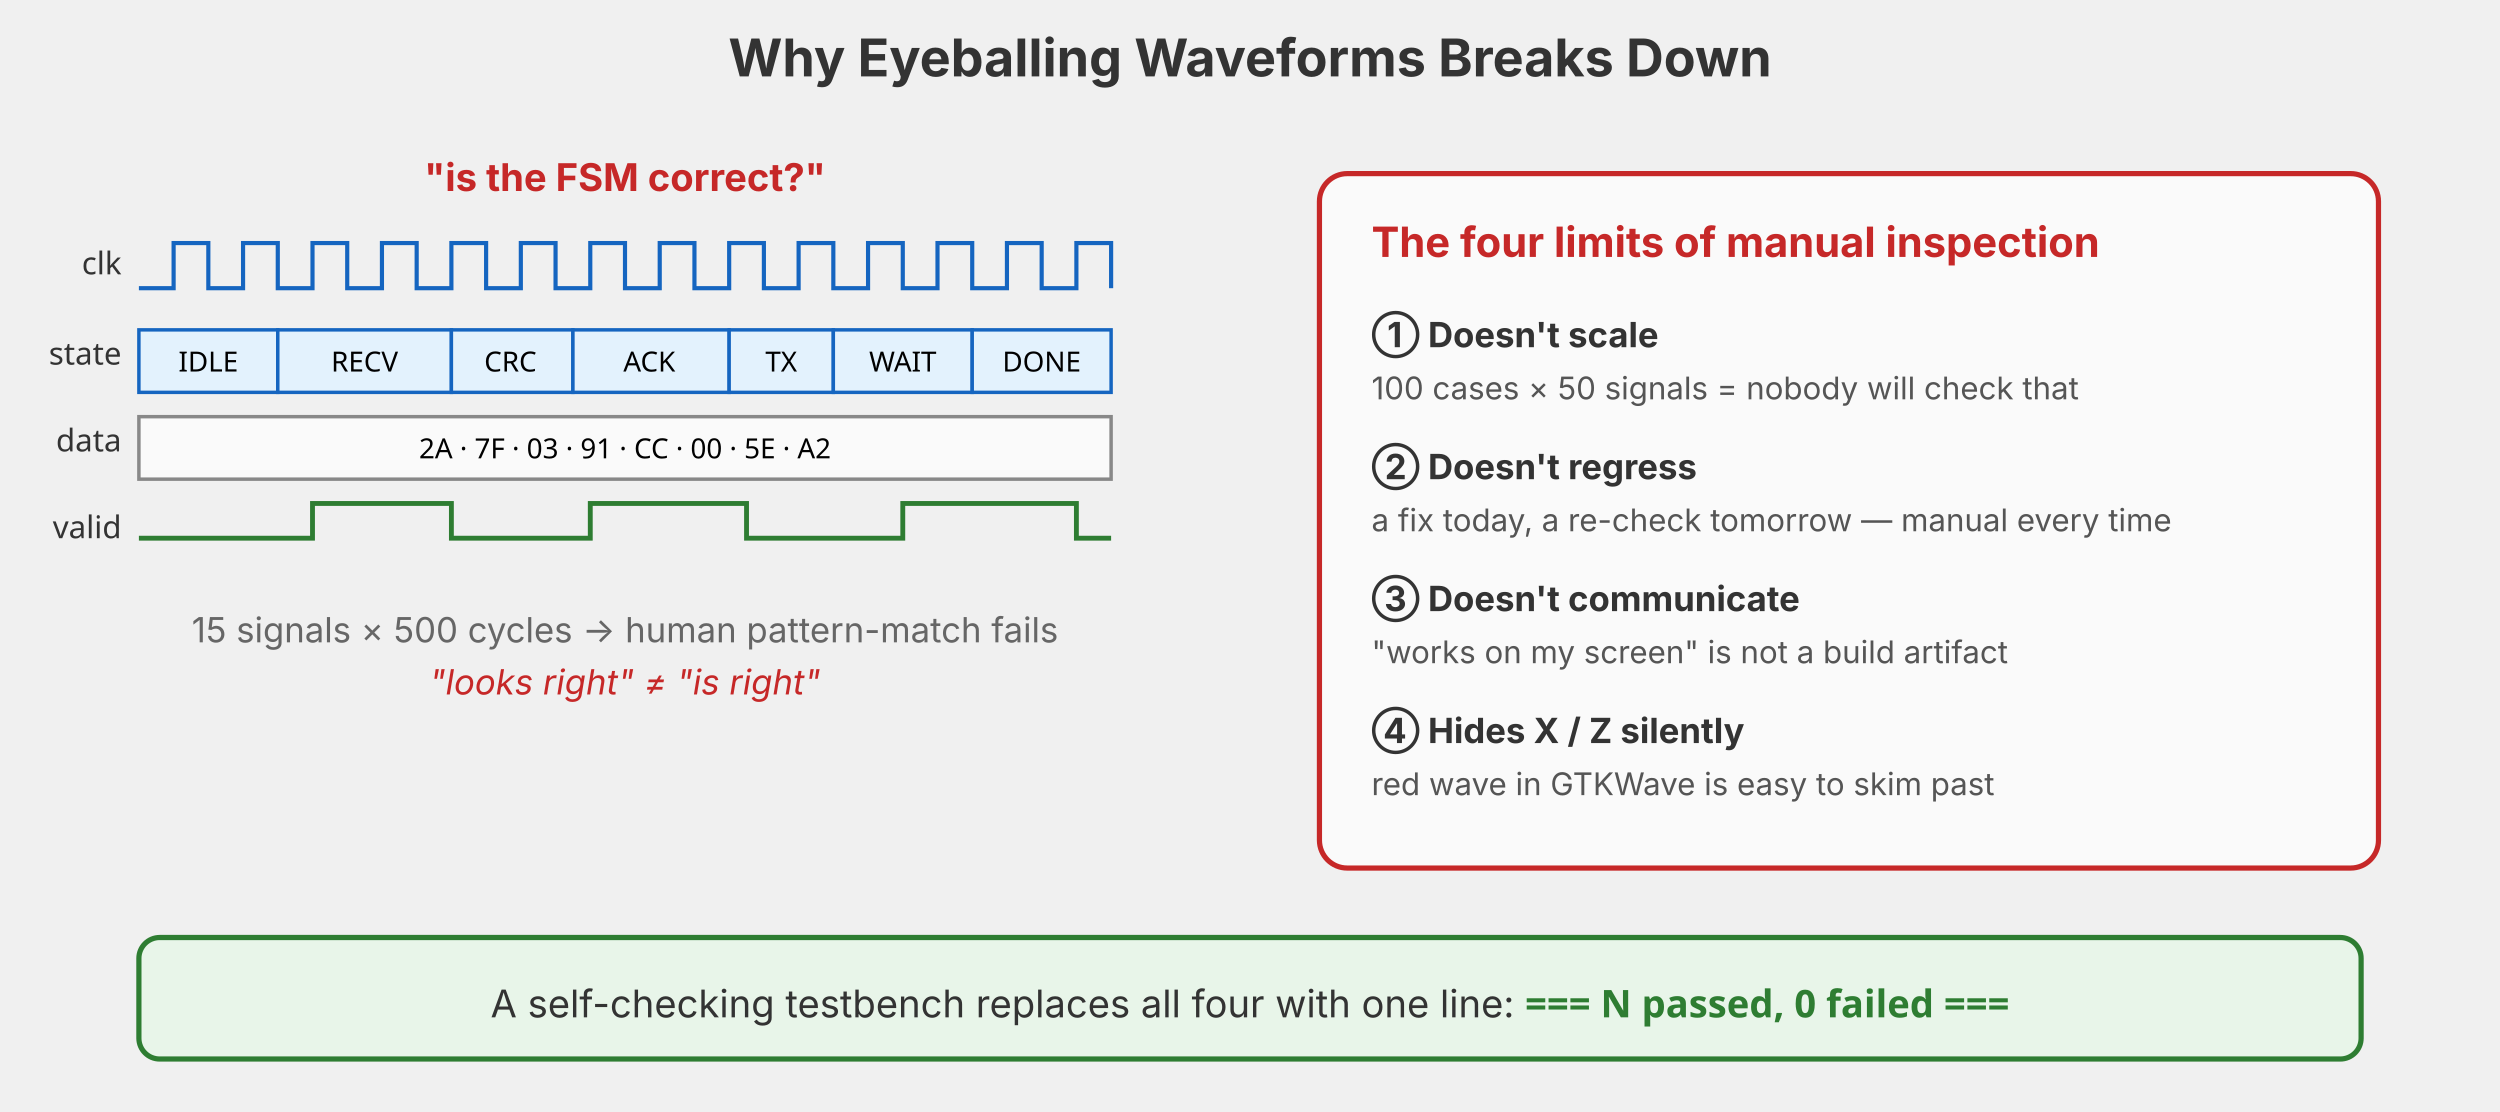
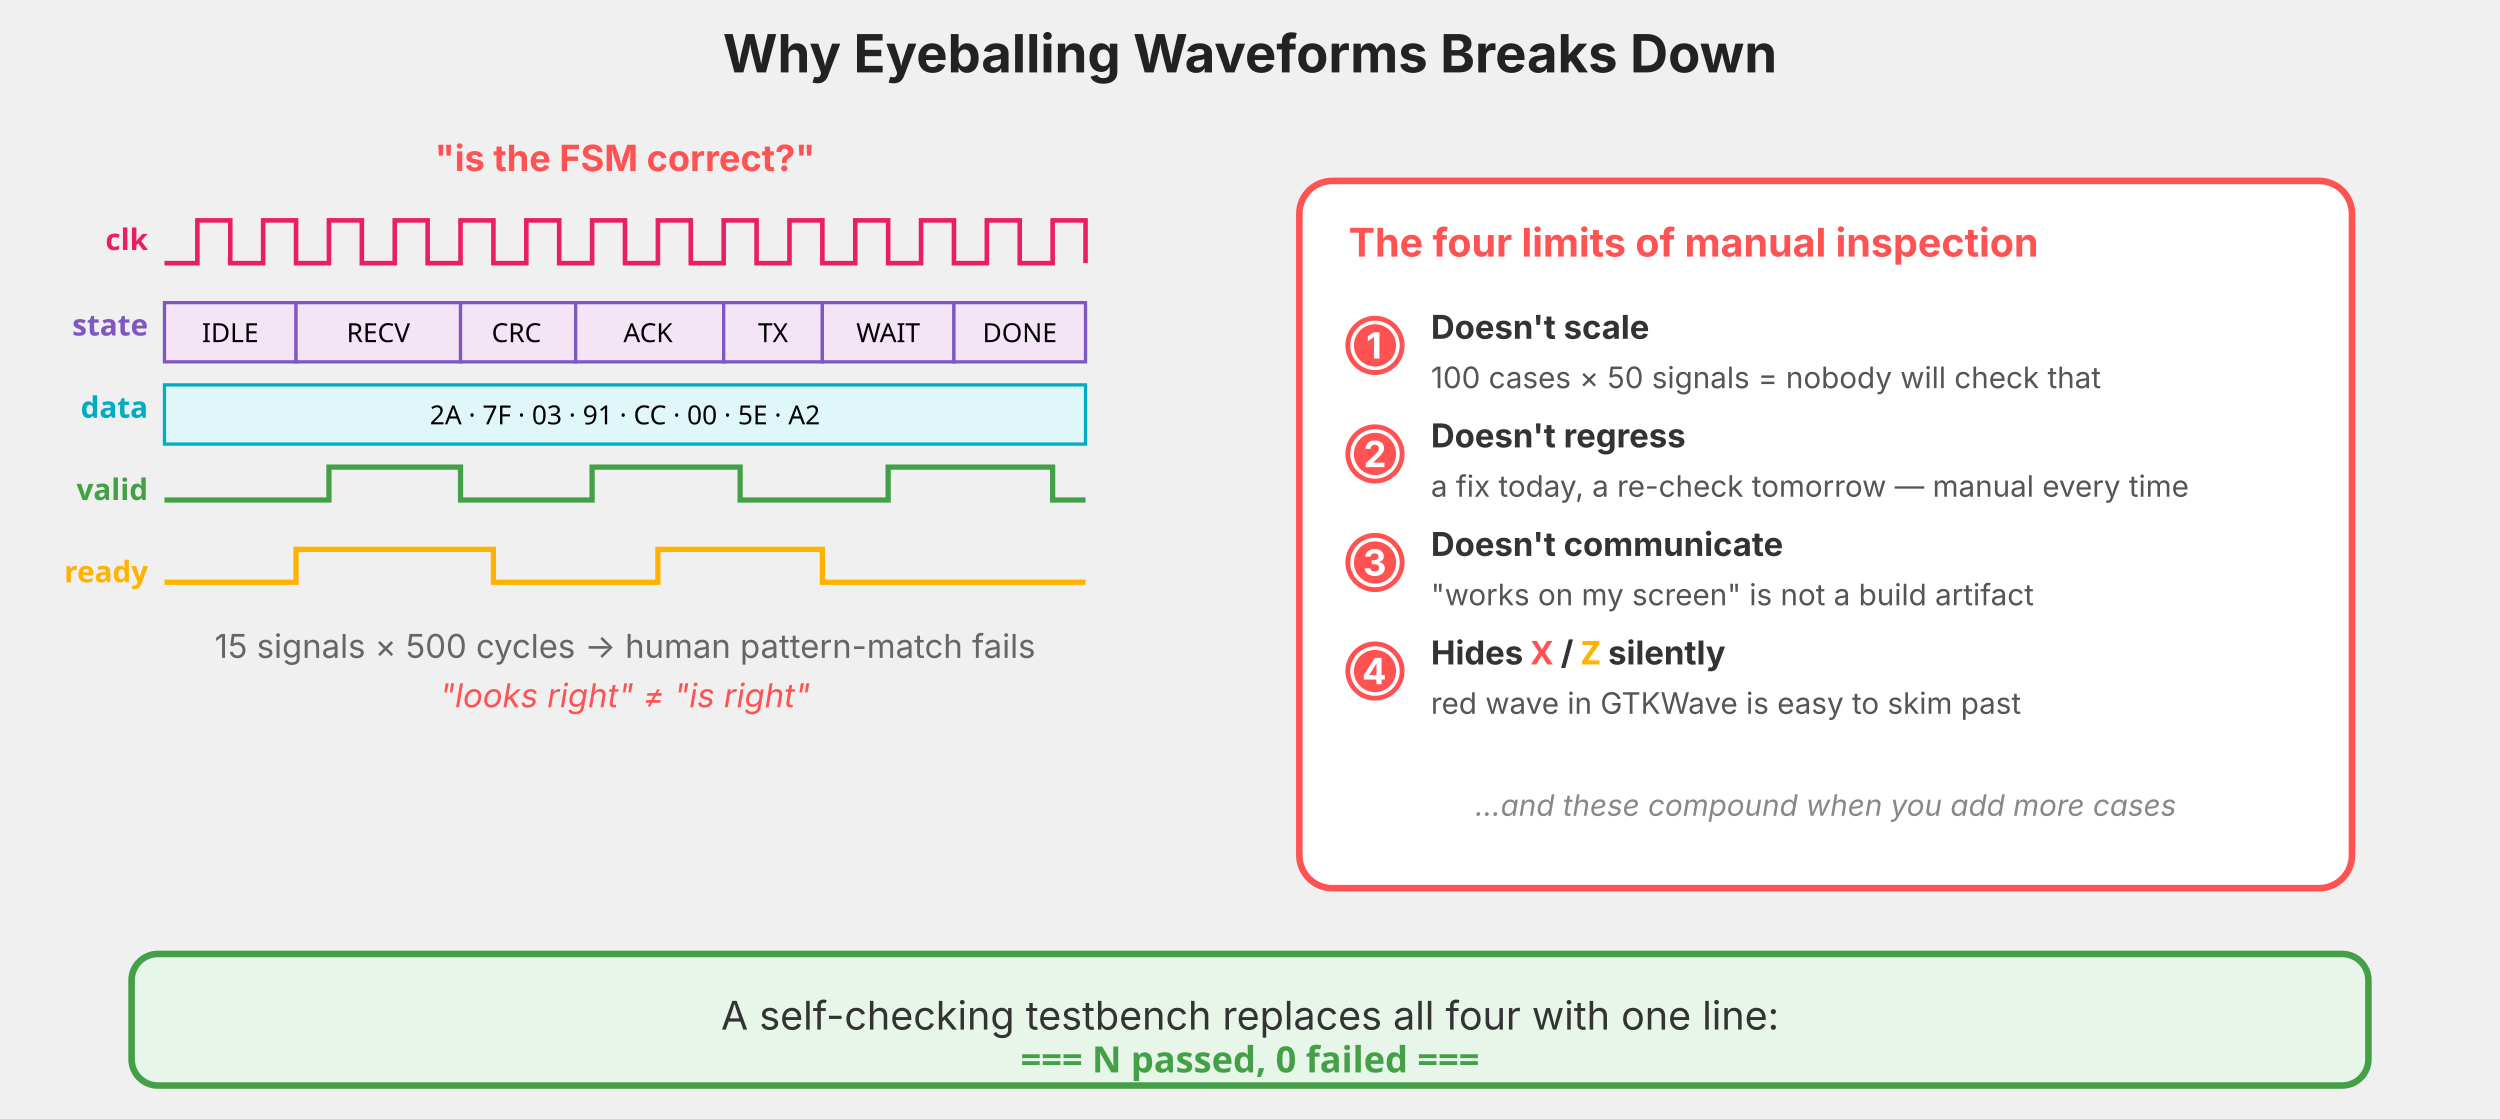
- <svg xmlns="http://www.w3.org/2000/svg" viewBox="0 0 720 320" font-family="Inter, sans-serif">
-   <text x="360" y="22" text-anchor="middle" font-size="15" font-weight="700" fill="#333">Why Eyeballing Waveforms Breaks Down</text>
-   <text x="180" y="55" text-anchor="middle" font-size="11" font-weight="700" fill="#C62828">"is the FSM correct?"</text>
-   <g transform="translate(40,65)">
-     <text x="-5" y="14" text-anchor="end" font-size="9" font-family="JetBrains Mono" fill="#333">clk</text>
-     <polyline points="0,18 10,18 10,5 20,5 20,18 30,18 30,5 40,5 40,18 50,18 50,5 60,5 60,18 70,18 70,5 80,5 80,18 90,18 90,5 100,5 100,18 110,18 110,5 120,5 120,18 130,18 130,5 140,5 140,18 150,18 150,5 160,5 160,18 170,18 170,5 180,5 180,18 190,18 190,5 200,5 200,18 210,18 210,5 220,5 220,18 230,18 230,5 240,5 240,18 250,18 250,5 260,5 260,18 270,18 270,5 280,5 280,18" fill="none" stroke="#1565C0" stroke-width="1.2" />
-     <text x="-5" y="40" text-anchor="end" font-size="9" font-family="JetBrains Mono" fill="#333">state</text>
-     <rect x="0" y="30" width="40" height="18" fill="#E3F2FD" stroke="#1565C0" />
+ <svg xmlns="http://www.w3.org/2000/svg" viewBox="0 0 760 340" font-family="Inter, sans-serif">
+   <text x="380" y="22" text-anchor="middle" font-size="16" font-weight="700" fill="#222">Why Eyeballing Waveforms Breaks Down</text>
+   <text x="190" y="52" text-anchor="middle" font-size="11" font-weight="700" fill="#FF5252">"is the FSM correct?"</text>
+   <g transform="translate(50,62)">
+     <text x="-5" y="14" text-anchor="end" font-size="9" font-weight="700" font-family="JetBrains Mono" fill="#E91E63">clk</text>
+     <polyline points="0,18 10,18 10,5 20,5 20,18 30,18 30,5 40,5 40,18 50,18 50,5 60,5 60,18 70,18 70,5 80,5 80,18 90,18 90,5 100,5 100,18 110,18 110,5 120,5 120,18 130,18 130,5 140,5 140,18 150,18 150,5 160,5 160,18 170,18 170,5 180,5 180,18 190,18 190,5 200,5 200,18 210,18 210,5 220,5 220,18 230,18 230,5 240,5 240,18 250,18 250,5 260,5 260,18 270,18 270,5 280,5 280,18" fill="none" stroke="#E91E63" stroke-width="1.4" />
+     <text x="-5" y="40" text-anchor="end" font-size="9" font-weight="700" font-family="JetBrains Mono" fill="#7E57C2">state</text>
+     <rect x="0" y="30" width="40" height="18" fill="#F3E5F5" stroke="#7E57C2" />
    <text x="20" y="42" text-anchor="middle" font-size="8" font-family="JetBrains Mono">IDLE</text>
-     <rect x="40" y="30" width="50" height="18" fill="#E3F2FD" stroke="#1565C0" />
+     <rect x="40" y="30" width="50" height="18" fill="#F3E5F5" stroke="#7E57C2" />
    <text x="65" y="42" text-anchor="middle" font-size="8" font-family="JetBrains Mono">RECV</text>
-     <rect x="90" y="30" width="35" height="18" fill="#E3F2FD" stroke="#1565C0" />
+     <rect x="90" y="30" width="35" height="18" fill="#F3E5F5" stroke="#7E57C2" />
    <text x="107" y="42" text-anchor="middle" font-size="8" font-family="JetBrains Mono">CRC</text>
-     <rect x="125" y="30" width="45" height="18" fill="#E3F2FD" stroke="#1565C0" />
+     <rect x="125" y="30" width="45" height="18" fill="#F3E5F5" stroke="#7E57C2" />
    <text x="147" y="42" text-anchor="middle" font-size="8" font-family="JetBrains Mono">ACK</text>
-     <rect x="170" y="30" width="30" height="18" fill="#E3F2FD" stroke="#1565C0" />
+     <rect x="170" y="30" width="30" height="18" fill="#F3E5F5" stroke="#7E57C2" />
    <text x="185" y="42" text-anchor="middle" font-size="8" font-family="JetBrains Mono">TX</text>
-     <rect x="200" y="30" width="40" height="18" fill="#E3F2FD" stroke="#1565C0" />
+     <rect x="200" y="30" width="40" height="18" fill="#F3E5F5" stroke="#7E57C2" />
    <text x="220" y="42" text-anchor="middle" font-size="8" font-family="JetBrains Mono">WAIT</text>
-     <rect x="240" y="30" width="40" height="18" fill="#E3F2FD" stroke="#1565C0" />
+     <rect x="240" y="30" width="40" height="18" fill="#F3E5F5" stroke="#7E57C2" />
    <text x="260" y="42" text-anchor="middle" font-size="8" font-family="JetBrains Mono">DONE</text>
-     <text x="-5" y="65" text-anchor="end" font-size="9" font-family="JetBrains Mono" fill="#333">data</text>
-     <rect x="0" y="55" width="280" height="18" fill="#FAFAFA" stroke="#888" />
+     <text x="-5" y="65" text-anchor="end" font-size="9" font-weight="700" font-family="JetBrains Mono" fill="#00ACC1">data</text>
+     <rect x="0" y="55" width="280" height="18" fill="#E0F7FA" stroke="#00ACC1" />
    <text x="140" y="67" text-anchor="middle" font-size="8" font-family="JetBrains Mono">2A · 7F · 03 · 91 · CC · 00 · 5E · A2</text>
-     <text x="-5" y="90" text-anchor="end" font-size="9" font-family="JetBrains Mono" fill="#333">valid</text>
-     <polyline points="0,90 50,90 50,80 90,80 90,90 130,90 130,80 175,80 175,90 220,90 220,80 270,80 270,90 280,90" fill="none" stroke="#2E7D32" stroke-width="1.4" />
+     <text x="-5" y="90" text-anchor="end" font-size="9" font-weight="700" font-family="JetBrains Mono" fill="#43A047">valid</text>
+     <polyline points="0,90 50,90 50,80 90,80 90,90 130,90 130,80 175,80 175,90 220,90 220,80 270,80 270,90 280,90" fill="none" stroke="#43A047" stroke-width="1.6" />
+     <text x="-5" y="115" text-anchor="end" font-size="9" font-weight="700" font-family="JetBrains Mono" fill="#FFB300">ready</text>
+     <polyline points="0,115 40,115 40,105 100,105 100,115 150,115 150,105 200,105 200,115 280,115" fill="none" stroke="#FFB300" stroke-width="1.6" />
  </g>
-   <text x="180" y="185" text-anchor="middle" font-size="10" fill="#666">15 signals × 500 cycles → human pattern-match fails</text>
-   <text x="180" y="200" text-anchor="middle" font-size="10" fill="#C62828" font-style="italic">"looks right" ≠ "is right"</text>
-   <rect x="380" y="50" width="305" height="200" rx="8" fill="#FAFAFA" stroke="#C62828" stroke-width="1.5" />
-   <text x="395" y="74" font-size="12" font-weight="700" fill="#C62828">The four limits of manual inspection</text>
-   <text x="395" y="100" font-size="10" font-weight="700" fill="#333">① Doesn't scale</text>
-   <text x="395" y="115" font-size="9" fill="#555">100 cases × 50 signals = nobody will check that</text>
-   <text x="395" y="138" font-size="10" font-weight="700" fill="#333">② Doesn't regress</text>
-   <text x="395" y="153" font-size="9" fill="#555">a fix today, a re-check tomorrow — manual every time</text>
-   <text x="395" y="176" font-size="10" font-weight="700" fill="#333">③ Doesn't communicate</text>
-   <text x="395" y="191" font-size="9" fill="#555">"works on my screen" is not a build artifact</text>
-   <text x="395" y="214" font-size="10" font-weight="700" fill="#333">④ Hides X / Z silently</text>
-   <text x="395" y="229" font-size="9" fill="#555">red wave in GTKWave is easy to skim past</text>
-   <rect x="40" y="270" width="640" height="35" rx="6" fill="#E8F5E9" stroke="#2E7D32" stroke-width="1.5" />
-   <text x="360" y="293" text-anchor="middle" font-size="11" fill="#333">A self-checking testbench replaces all four with one line: <tspan font-family="JetBrains Mono" font-weight="700" fill="#2E7D32">=== N passed, 0 failed ===</tspan>
-   </text>
+   <text x="190" y="200" text-anchor="middle" font-size="10" fill="#666">15 signals × 500 cycles → human pattern-match fails</text>
+   <text x="190" y="215" text-anchor="middle" font-size="10" fill="#FF5252" font-style="italic">"looks right" ≠ "is right"</text>
+   <rect x="395" y="55" width="320" height="215" rx="10" fill="#fff" stroke="#FF5252" stroke-width="2" />
+   <text x="410" y="78" font-size="12" font-weight="700" fill="#FF5252">The four limits of manual inspection</text>
+   <circle cx="418" cy="105" r="9" fill="#FF5252" />
+   <text x="418" y="109" text-anchor="middle" font-size="11" font-weight="700" fill="#fff">①</text>
+   <text x="435" y="103" font-size="10" font-weight="700" fill="#333">Doesn't scale</text>
+   <text x="435" y="118" font-size="9" fill="#555">100 cases × 50 signals = nobody will check that</text>
+   <circle cx="418" cy="138" r="9" fill="#FF5252" />
+   <text x="418" y="142" text-anchor="middle" font-size="11" font-weight="700" fill="#fff">②</text>
+   <text x="435" y="136" font-size="10" font-weight="700" fill="#333">Doesn't regress</text>
+   <text x="435" y="151" font-size="9" fill="#555">a fix today, a re-check tomorrow — manual every time</text>
+   <circle cx="418" cy="171" r="9" fill="#FF5252" />
+   <text x="418" y="175" text-anchor="middle" font-size="11" font-weight="700" fill="#fff">③</text>
+   <text x="435" y="169" font-size="10" font-weight="700" fill="#333">Doesn't communicate</text>
+   <text x="435" y="184" font-size="9" fill="#555">"works on my screen" is not a build artifact</text>
+   <circle cx="418" cy="204" r="9" fill="#FF5252" />
+   <text x="418" y="208" text-anchor="middle" font-size="11" font-weight="700" fill="#fff">④</text>
+   <text x="435" y="202" font-size="10" font-weight="700" fill="#333">Hides <tspan font-family="JetBrains Mono" fill="#FF5252">X</tspan> / <tspan font-family="JetBrains Mono" fill="#FFB300">Z</tspan> silently</text>
+   <text x="435" y="217" font-size="9" fill="#555">red wave in GTKWave is easy to skim past</text>
+   <text x="555" y="248" text-anchor="middle" font-size="9" font-style="italic" fill="#888">…and these compound when you add more cases</text>
+   <rect x="40" y="290" width="680" height="40" rx="8" fill="#E8F5E9" stroke="#43A047" stroke-width="2" />
+   <text x="380" y="313" text-anchor="middle" font-size="12" fill="#333">A self-checking testbench replaces all four with one line:</text>
+   <text x="380" y="326" text-anchor="middle" font-size="11" font-family="JetBrains Mono" font-weight="700" fill="#43A047">=== N passed, 0 failed ===</text>
</svg>
